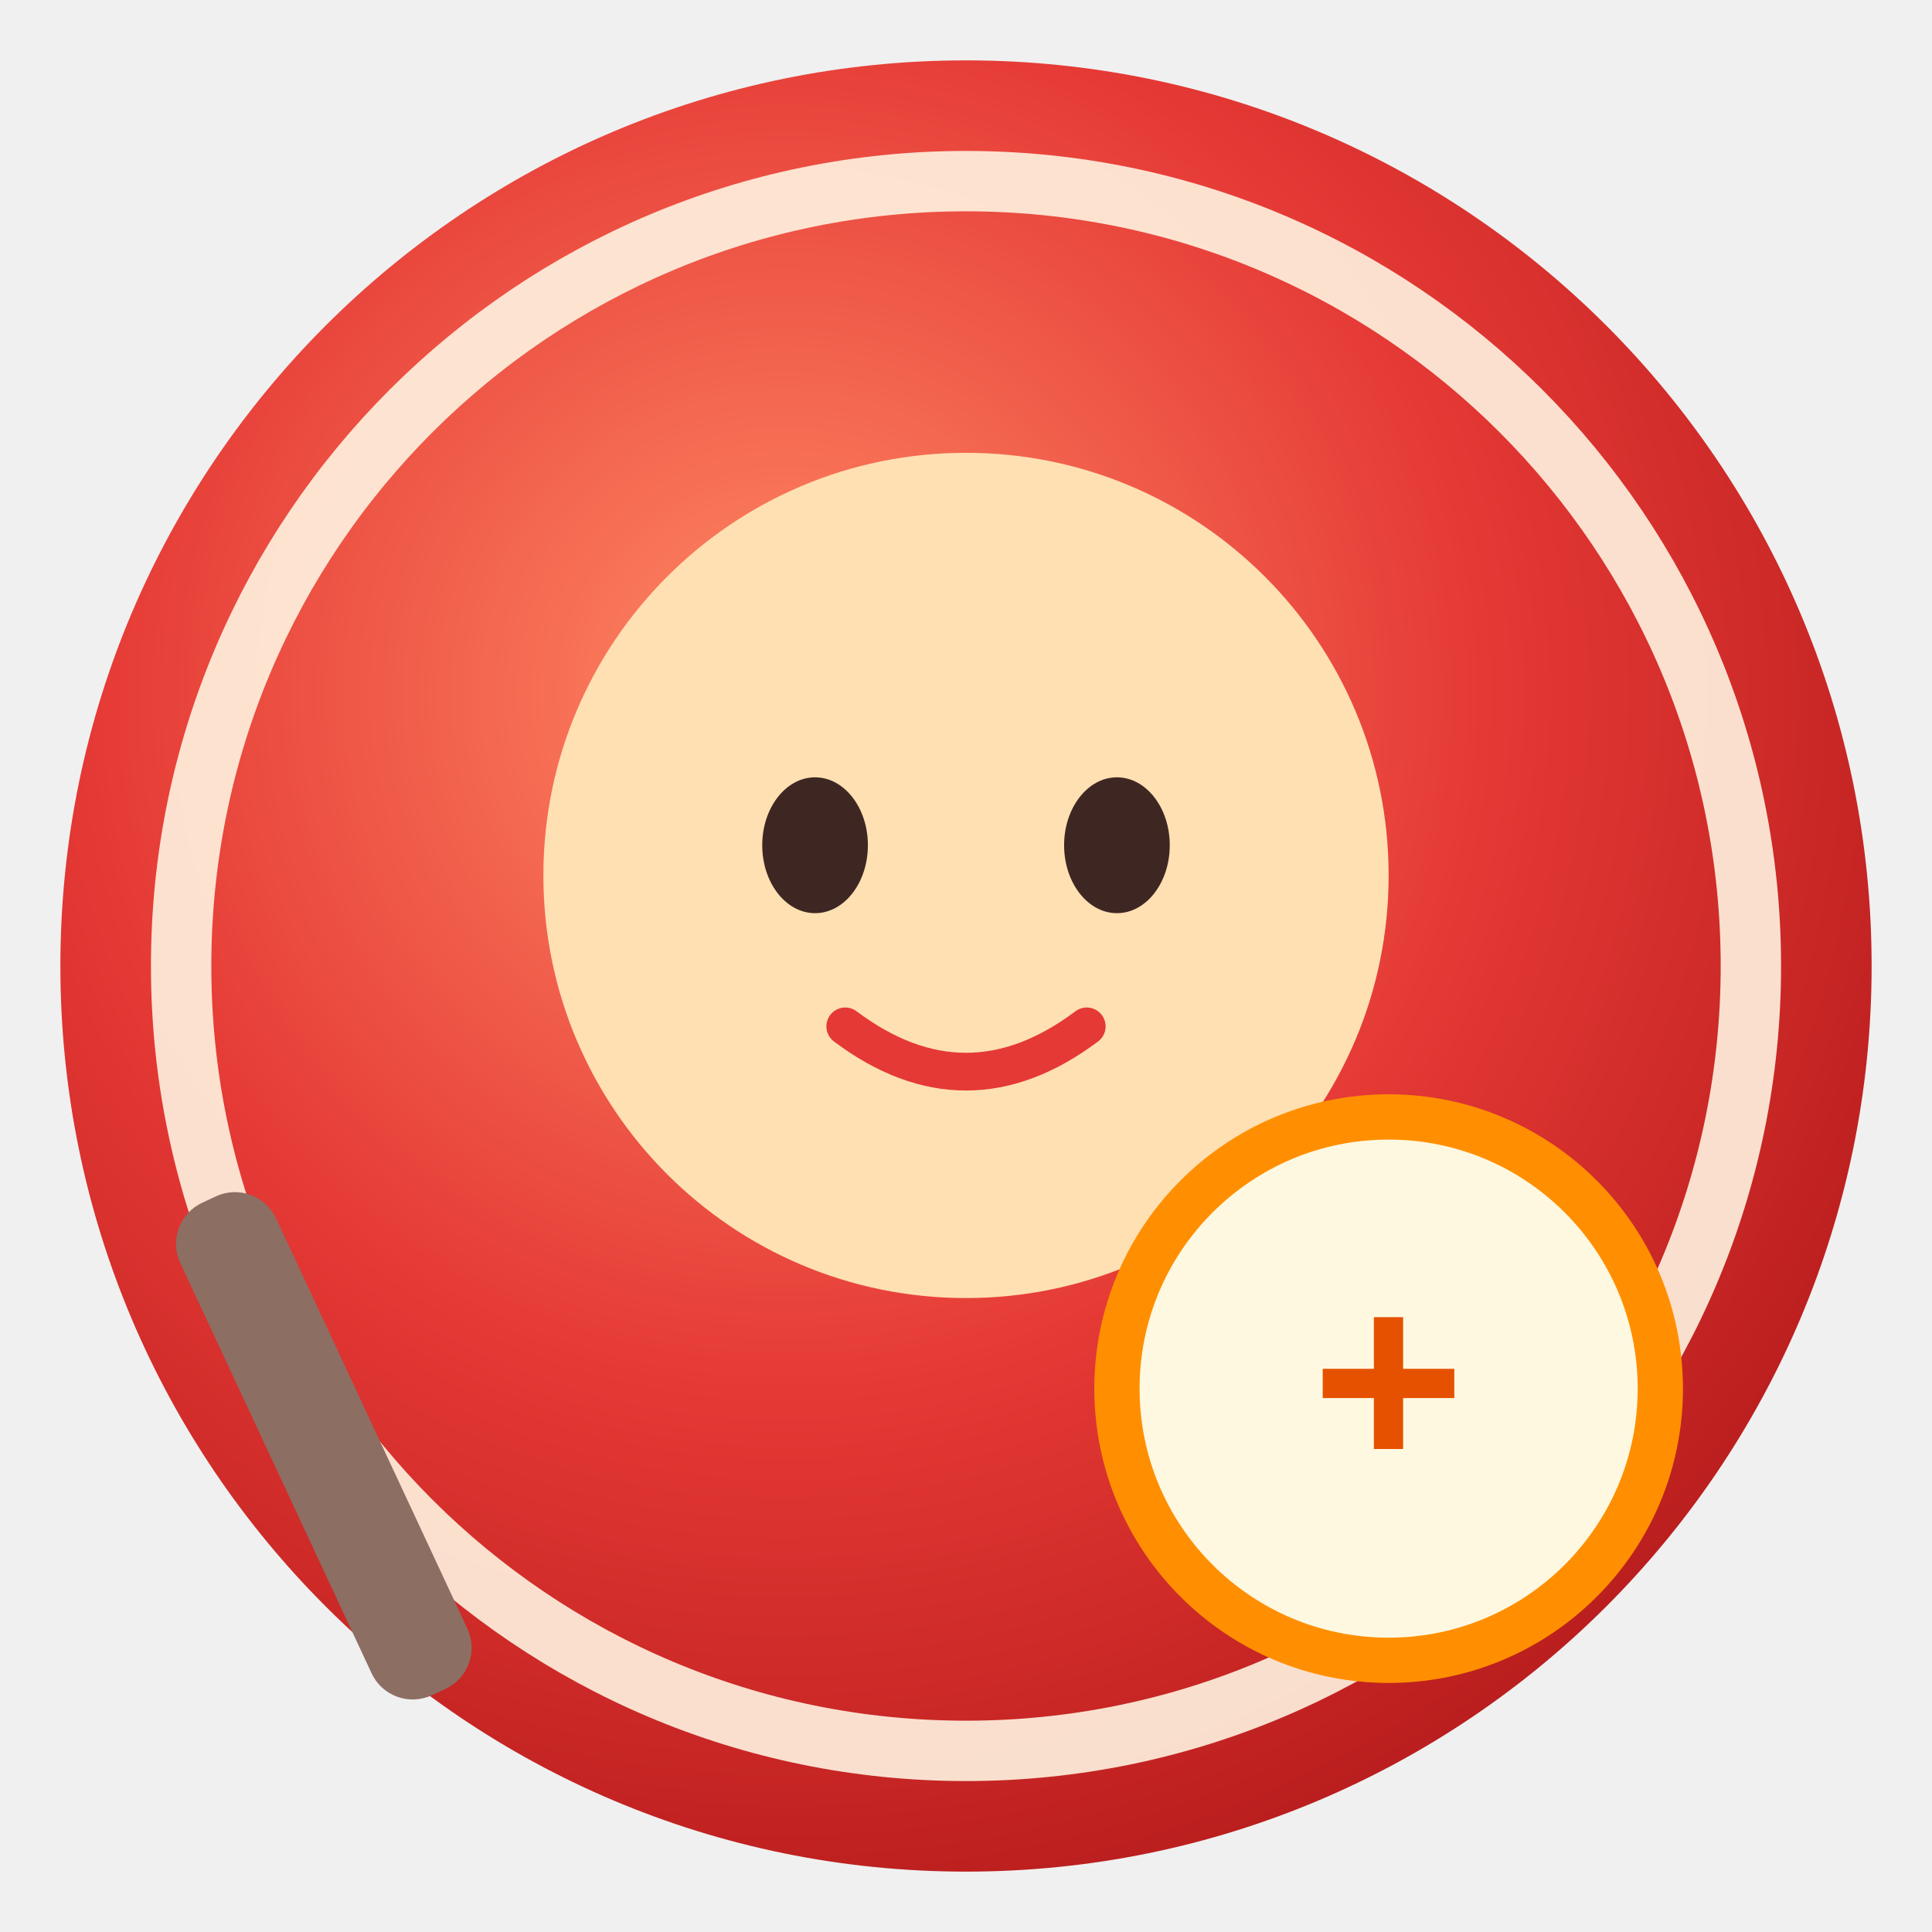
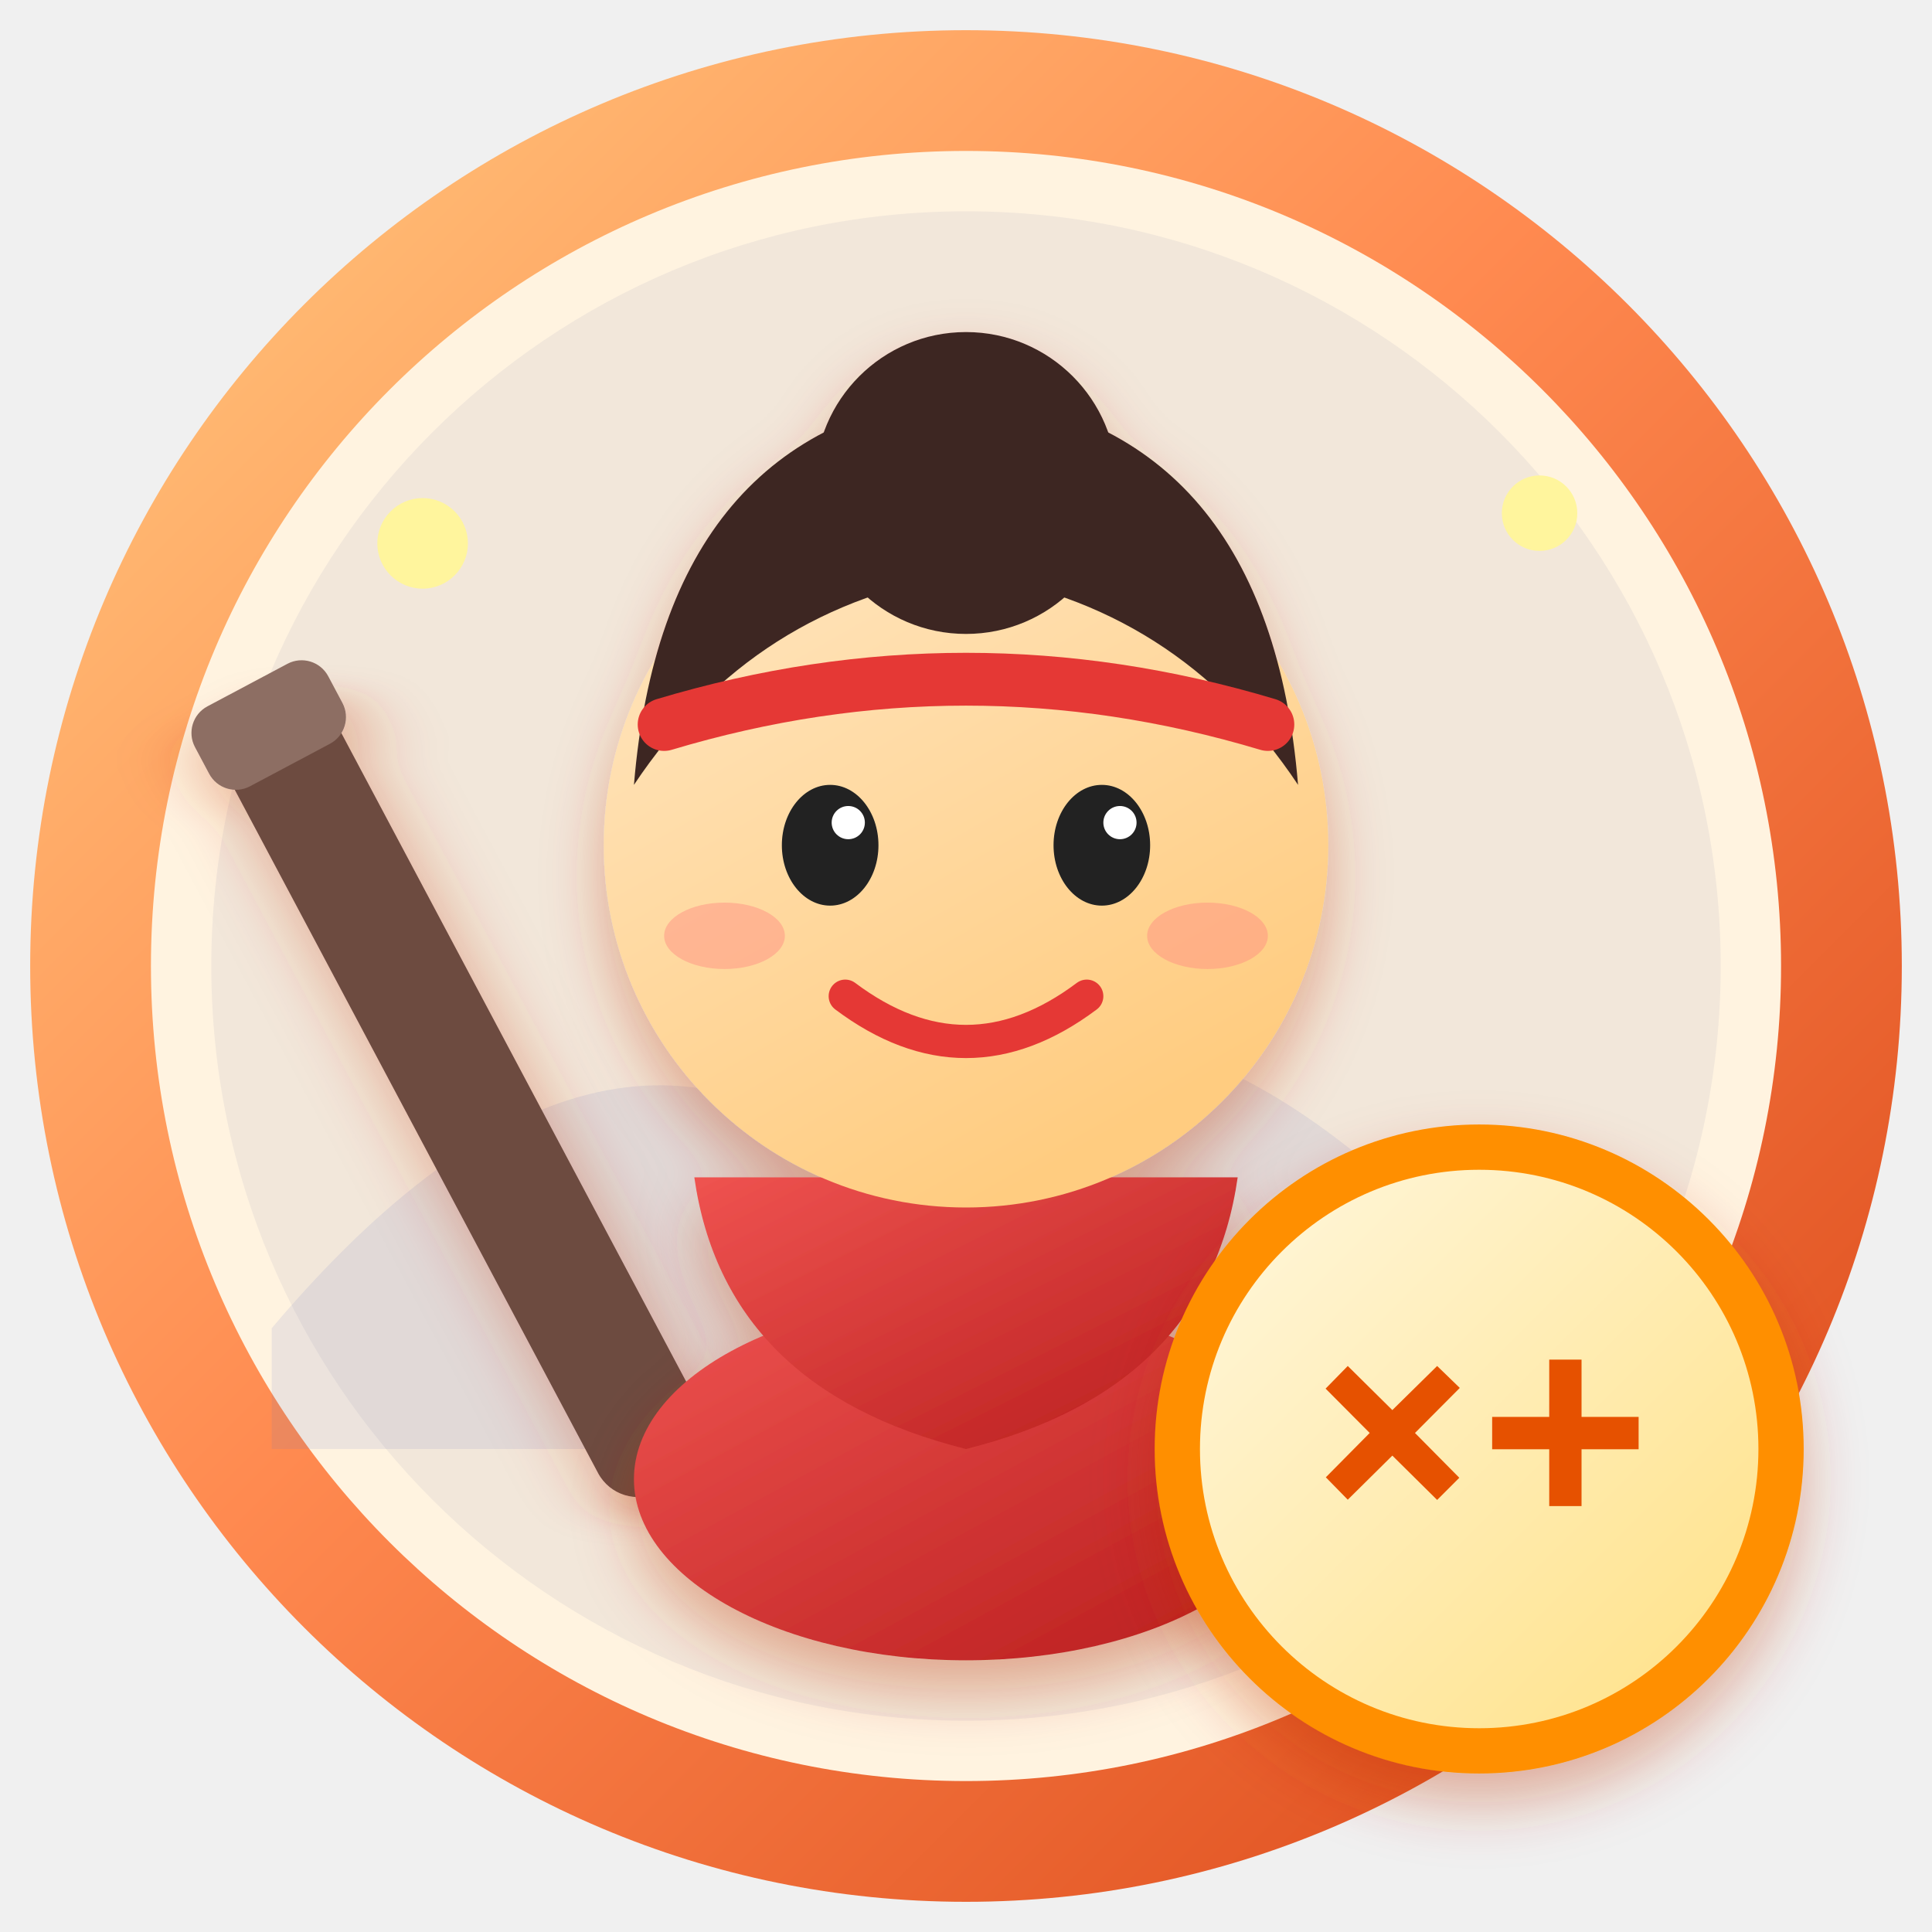
- <svg xmlns="http://www.w3.org/2000/svg" viewBox="0 0 128 128" width="128" height="128">
+ <svg xmlns="http://www.w3.org/2000/svg" viewBox="0 0 128 128" width="128" height="128" role="img" aria-label="Kungfu Math">
  <defs>
-     <radialGradient id="g" cx="40%" cy="35%" r="70%">
-       <stop offset="0%" stop-color="#ff8a65" />
-       <stop offset="55%" stop-color="#e53935" />
+     <linearGradient id="ring" x1="0%" y1="0%" x2="100%" y2="100%">
+       <stop offset="0%" stop-color="#ffcc80" />
+       <stop offset="45%" stop-color="#ff8a50" />
+       <stop offset="100%" stop-color="#d84315" />
+     </linearGradient>
+     <linearGradient id="face" x1="30%" y1="20%" x2="70%" y2="90%">
+       <stop offset="0%" stop-color="#ffe0b2" />
+       <stop offset="100%" stop-color="#ffcc80" />
+     </linearGradient>
+     <linearGradient id="robe" x1="0%" y1="0%" x2="100%" y2="100%">
+       <stop offset="0%" stop-color="#ef5350" />
      <stop offset="100%" stop-color="#b71c1c" />
-     </radialGradient>
+     </linearGradient>
+     <linearGradient id="badge" x1="0%" y1="0%" x2="100%" y2="100%">
+       <stop offset="0%" stop-color="#fff8e1" />
+       <stop offset="100%" stop-color="#ffe082" />
+     </linearGradient>
+     <filter id="soft" x="-20%" y="-20%" width="140%" height="140%">
+       <feDropShadow dx="0" dy="2" stdDeviation="2" flood-color="#bf360c" flood-opacity="0.35" />
+     </filter>
  </defs>
-   <circle cx="64" cy="64" r="60" fill="url(#g)" />
-   <circle cx="64" cy="64" r="52" fill="none" stroke="#fff3e0" stroke-width="4" opacity="0.9" />
-   <circle cx="64" cy="58" r="28" fill="#ffe0b2" />
-   <ellipse cx="54" cy="56" rx="3.5" ry="4.5" fill="#3e2723" />
-   <ellipse cx="74" cy="56" rx="3.5" ry="4.5" fill="#3e2723" />
-   <path d="M56 68 Q64 74 72 68" stroke="#e53935" stroke-width="2.5" fill="none" stroke-linecap="round" />
-   <rect x="18" y="78" width="7" height="36" rx="3" fill="#8d6e63" transform="rotate(-25 21 96)" />
-   <circle cx="92" cy="92" r="18" fill="#fff8e1" stroke="#ff8f00" stroke-width="3" />
-   <text x="92" y="98" text-anchor="middle" font-size="18" font-weight="800" font-family="system-ui,sans-serif" fill="#e65100">+</text>
+   <circle cx="64" cy="64" r="62" fill="url(#ring)" />
+   <circle cx="64" cy="64" r="54" fill="#fff3e0" />
+   <circle cx="64" cy="64" r="50" fill="#1a237e" opacity="0.06" />
+   <path d="M18 88 Q40 62 58 78 Q72 58 96 82 L110 96 L18 96 Z" fill="#5c6bc0" opacity="0.12" />
+   <g transform="rotate(-28 36 78)" filter="url(#soft)">
+     <rect x="30" y="42" width="8" height="58" rx="3" fill="#6d4c41" />
+     <rect x="29" y="40" width="10" height="6" rx="2" fill="#8d6e63" />
+   </g>
+   <g filter="url(#soft)">
+     <ellipse cx="64" cy="98" rx="22" ry="12" fill="url(#robe)" />
+     <path d="M46 78 Q48 92 64 96 Q80 92 82 78 Z" fill="url(#robe)" />
+     <circle cx="64" cy="56" r="24" fill="url(#face)" />
+     <circle cx="64" cy="32" r="10" fill="#3e2723" />
+     <path d="M42 52 Q44 28 64 26 Q84 28 86 52 Q78 40 64 38 Q50 40 42 52 Z" fill="#3e2723" />
+     <path d="M44 48 Q64 42 84 48" stroke="#e53935" stroke-width="3.5" fill="none" stroke-linecap="round" />
+     <ellipse cx="55" cy="56" rx="3.2" ry="4" fill="#212121" />
+     <ellipse cx="73" cy="56" rx="3.2" ry="4" fill="#212121" />
+     <circle cx="56.2" cy="54.5" r="1.1" fill="#fff" />
+     <circle cx="74.2" cy="54.5" r="1.1" fill="#fff" />
+     <path d="M56 66 Q64 72 72 66" stroke="#e53935" stroke-width="2.2" fill="none" stroke-linecap="round" />
+     <ellipse cx="48" cy="62" rx="4" ry="2.2" fill="#ff8a80" opacity="0.45" />
+     <ellipse cx="80" cy="62" rx="4" ry="2.2" fill="#ff8a80" opacity="0.45" />
+   </g>
+   <g filter="url(#soft)">
+     <circle cx="98" cy="96" r="20" fill="url(#badge)" stroke="#ff8f00" stroke-width="3" />
+     <text x="98" y="102" text-anchor="middle" font-family="system-ui,Segoe UI,sans-serif" font-size="20" font-weight="800" fill="#e65100">×+</text>
+   </g>
+   <circle cx="28" cy="36" r="3" fill="#fff59d" />
+   <circle cx="102" cy="34" r="2.5" fill="#fff59d" />
</svg>
